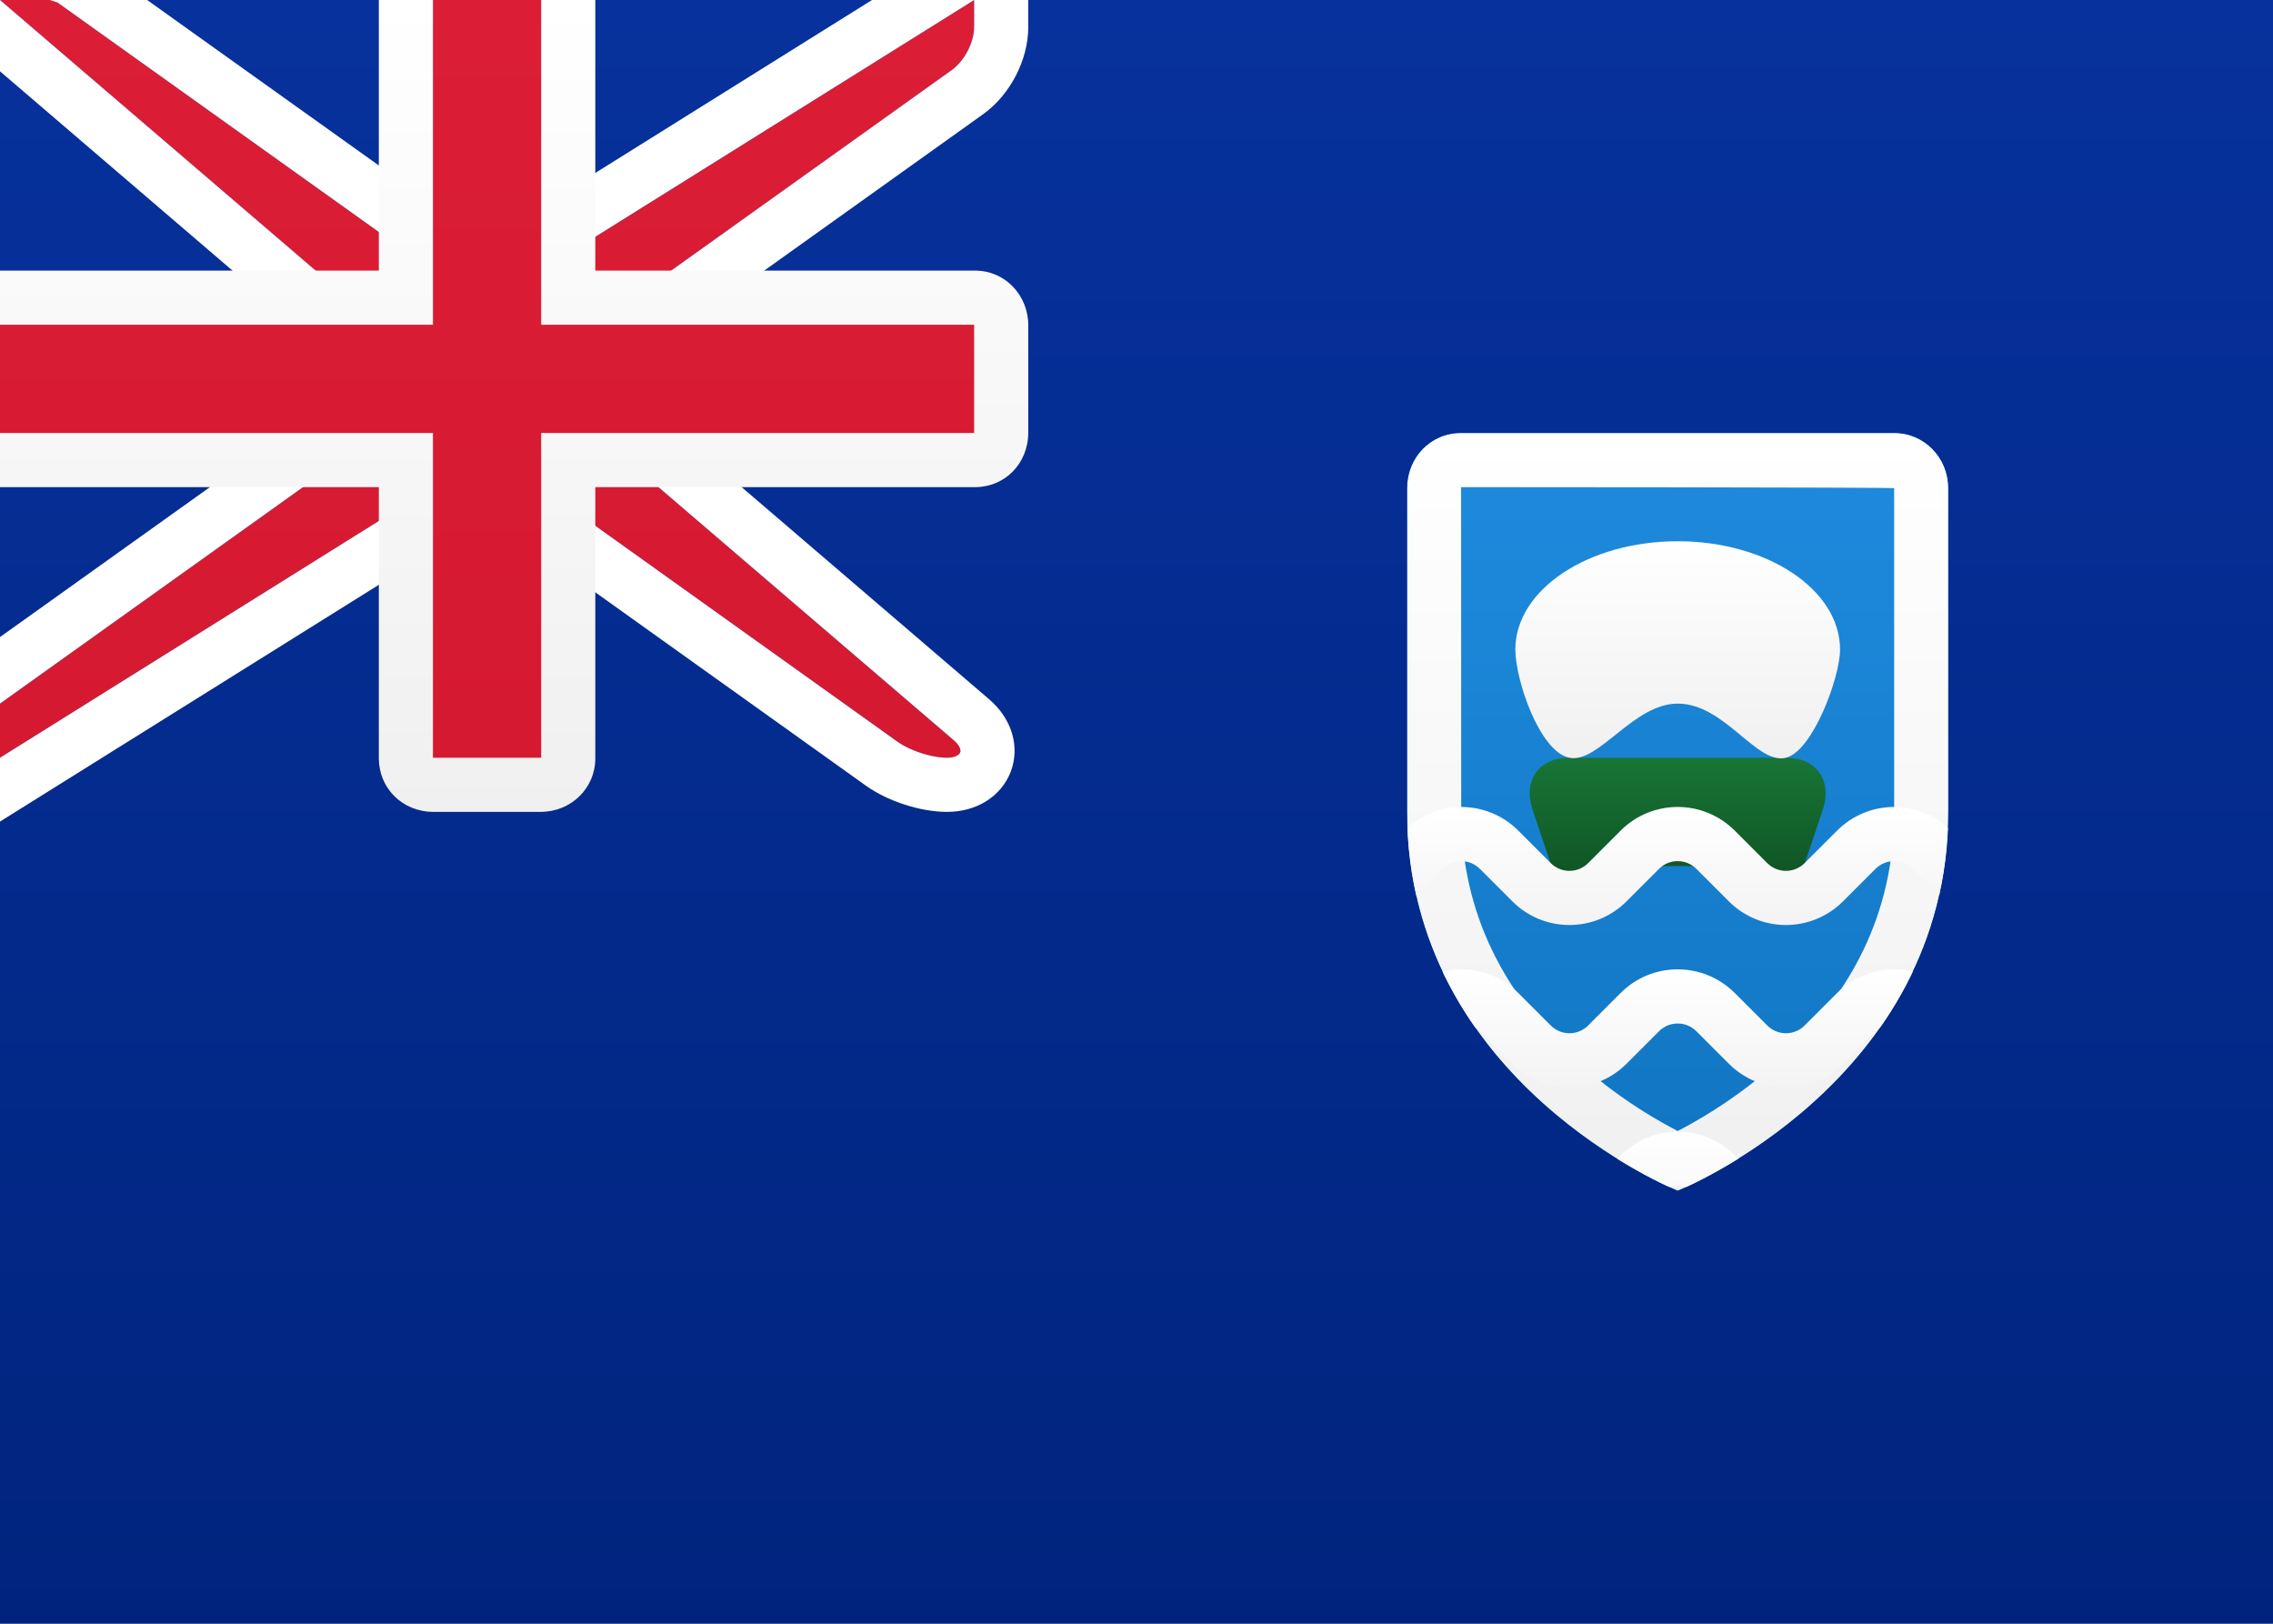
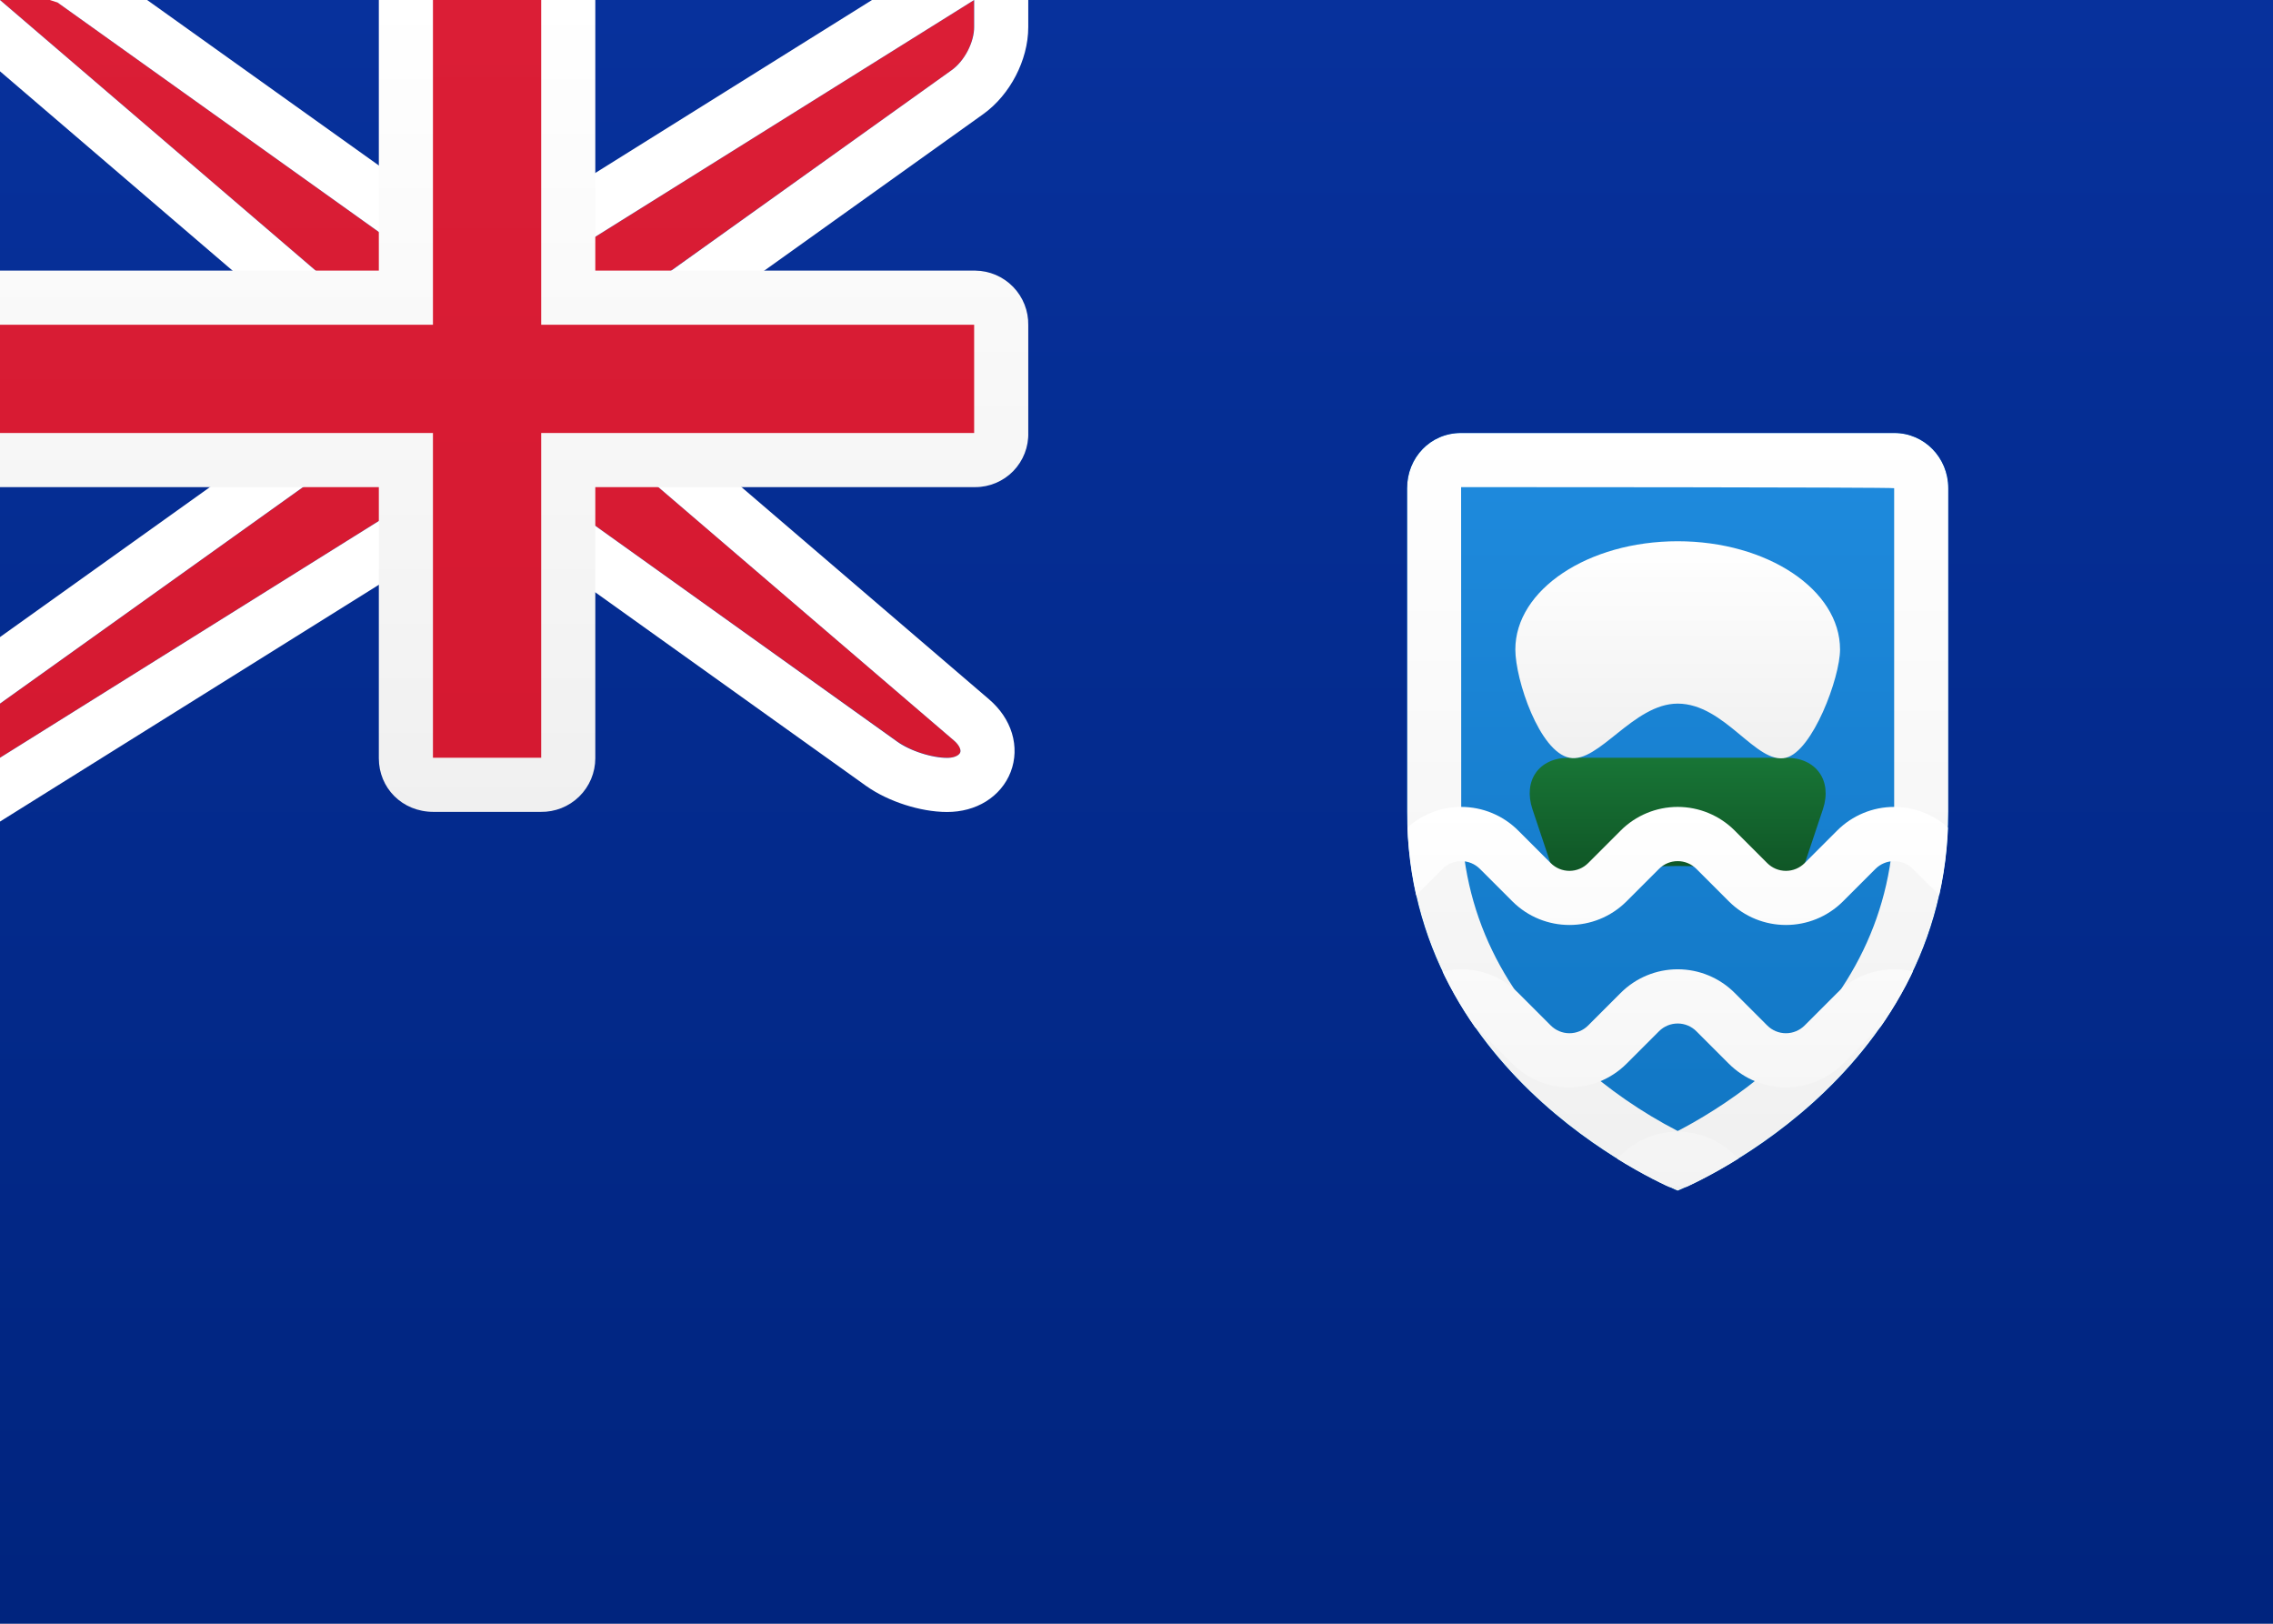
- <svg xmlns="http://www.w3.org/2000/svg" xmlns:xlink="http://www.w3.org/1999/xlink" width="21px" height="15px" viewBox="0 0 21 15" version="1.1">
+ <svg xmlns="http://www.w3.org/2000/svg" xmlns:xlink="http://www.w3.org/1999/xlink" width="21" height="15">
  <defs>
-     <linearGradient x1="50%" y1="0%" x2="50%" y2="100%" id="linearGradient-1">
-       <stop stop-color="#FFFFFF" offset="0%" />
+     <linearGradient x1="50%" y1="0%" x2="50%" y2="100%" id="a">
+       <stop stop-color="#FFF" offset="0%" />
      <stop stop-color="#F0F0F0" offset="100%" />
    </linearGradient>
-     <linearGradient x1="50%" y1="0%" x2="50%" y2="100%" id="linearGradient-2">
+     <linearGradient x1="50%" y1="0%" x2="50%" y2="100%" id="b">
      <stop stop-color="#07319C" offset="0%" />
      <stop stop-color="#00247E" offset="100%" />
    </linearGradient>
-     <linearGradient x1="50%" y1="0%" x2="50%" y2="100%" id="linearGradient-3">
+     <linearGradient x1="50%" y1="0%" x2="50%" y2="100%" id="d">
      <stop stop-color="#1F8BDE" offset="0%" />
      <stop stop-color="#1075C2" offset="100%" />
    </linearGradient>
-     <path d="M0,3.5 L1.54164674e-17,0.51 C6.90218757e-18,0.228 0.215,0 0.498,0 L4.502,0 C4.777,0 5,0.227 5,0.51 L5,3.5 C5,6 2.5,7 2.5,7 C2.5,7 0,6 0,3.5 Z" id="path-4" />
-     <linearGradient x1="50%" y1="0%" x2="50%" y2="100%" id="linearGradient-6">
-       <stop stop-color="#FFFFFF" offset="0%" />
+     <linearGradient x1="50%" y1="0%" x2="50%" y2="100%" id="e">
+       <stop stop-color="#FFF" offset="0%" />
      <stop stop-color="#F0F0F0" offset="100%" />
    </linearGradient>
-     <linearGradient x1="50%" y1="0%" x2="50%" y2="100%" id="linearGradient-7">
+     <linearGradient x1="50%" y1="0%" x2="50%" y2="100%" id="g">
      <stop stop-color="#187536" offset="0%" />
      <stop stop-color="#0E5023" offset="100%" />
    </linearGradient>
-     <linearGradient x1="50%" y1="0%" x2="50%" y2="100%" id="linearGradient-8">
+     <linearGradient x1="50%" y1="0%" x2="50%" y2="100%" id="h">
      <stop stop-color="#DB1E36" offset="0%" />
      <stop stop-color="#D51931" offset="100%" />
    </linearGradient>
-     <path d="M3.5,3 L0,0 L0.5,0 L4,2.5 L5,2.5 L9,0 L9,0.25 C9,0.388 8.913,0.562 8.792,0.649 L5.5,3 L5.5,4 L8.812,6.839 C8.916,6.928 8.884,7 8.75,7 L8.75,7 C8.612,7 8.413,6.938 8.292,6.851 L5,4.5 L4,4.5 L0,7 L0,6.5 L3.5,4 L3.5,3 Z" id="path-9" />
+     <path d="M0 3.5V.51C0 .228.215 0 .498 0h4.004C4.777 0 5 .227 5 .51V3.5C5 6 2.5 7 2.5 7S0 6 0 3.5z" id="c" />
+     <path d="M3.5 3 0 0h.5L4 2.5h1L9 0v.25a.537.537 0 0 1-.208.399L5.5 3v1l3.312 2.839c.104.089.072.161-.062.161a.898.898 0 0 1-.458-.149L5 4.5H4L0 7v-.5L3.5 4V3z" id="i" />
  </defs>
-   <g id="Symbols" stroke="none" stroke-width="1" fill="none" fill-rule="evenodd">
-     <g id="FK">
-       <rect id="FlagBackground" fill="url(#linearGradient-1)" x="0" y="0" width="21" height="15" />
-       <rect id="Mask-Copy" fill="url(#linearGradient-2)" x="0" y="0" width="21" height="15" />
-       <g id="Rectangle-1105" transform="translate(13, 4)">
-         <mask id="mask-5" fill="white">
-           <use xlink:href="#path-4" />
-         </mask>
-         <use id="Mask" fill="url(#linearGradient-3)" xlink:href="#path-4" />
-         <path d="M0,3.5 L1.54164674e-17,0.51 C6.90218757e-18,0.228 0.215,0 0.498,0 L4.502,0 C4.777,0 5,0.227 5,0.51 L5,3.5 C5,6 2.5,7 2.5,7 C2.5,7 0,6 0,3.5 Z M2.644,6.37 C2.907,6.221 3.171,6.036 3.416,5.816 C4.099,5.201 4.5,4.439 4.5,3.5 L4.5,0.51 C4.5,0.501 0.499,0.5 0.499,0.5 C0.499,0.501 0.5,3.5 0.5,3.5 C0.5,4.439 0.901,5.201 1.584,5.816 C1.829,6.036 2.093,6.221 2.356,6.37 C2.409,6.4 2.457,6.426 2.5,6.448 C2.543,6.426 2.591,6.4 2.644,6.37 Z" id="Mask" fill="url(#linearGradient-6)" fill-rule="nonzero" mask="url(#mask-5)" />
-         <path d="M1.158,3.475 C1.071,3.212 1.216,3 1.495,3 L3.505,3 C3.778,3 3.93,3.209 3.842,3.475 L3.658,4.025 C3.571,4.288 3.363,4.331 3.134,4.158 C3.134,4.158 3.222,4 2.5,4 C1.778,4 1.866,4.158 1.866,4.158 C1.664,4.347 1.43,4.291 1.342,4.025 L1.158,3.475 Z" id="Rectangle-1243" fill="url(#linearGradient-7)" mask="url(#mask-5)" />
-         <path d="M1.5,3 C1.771,3.054 2.09,2.5 2.5,2.5 C2.937,2.5 3.226,3.067 3.5,3 C3.746,2.94 4,2.261 4,2 C4,1.448 3.328,1 2.5,1 C1.672,1 1,1.448 1,2 C1,2.279 1.223,2.945 1.5,3 Z" id="Oval-223" fill="url(#linearGradient-1)" mask="url(#mask-5)" />
-         <path d="M-0.323,6.177 C-0.245,6.099 -0.245,6.099 0.027,5.827 L0.327,5.527 C0.423,5.431 0.577,5.431 0.673,5.527 L0.973,5.827 C1.264,6.118 1.735,6.118 2.027,5.827 L2.327,5.527 C2.423,5.431 2.577,5.431 2.673,5.527 L2.973,5.827 C3.264,6.118 3.735,6.118 4.027,5.827 L4.327,5.527 C4.423,5.431 4.577,5.431 4.673,5.527 L4.973,5.827 L5.15,6.004 L5.504,5.65 L5.327,5.473 L5.027,5.173 C4.735,4.882 4.264,4.882 3.973,5.173 L3.673,5.473 C3.577,5.569 3.423,5.569 3.327,5.473 L3.027,5.173 C2.735,4.882 2.264,4.882 1.973,5.173 L1.673,5.473 C1.577,5.569 1.423,5.569 1.327,5.473 L1.027,5.173 C0.735,4.882 0.264,4.882 -0.027,5.173 L-0.327,5.473 L-0.677,5.823 L-0.854,6 L-0.5,6.354 L-0.323,6.177 L-0.323,6.177 Z" id="Line-Copy" fill="url(#linearGradient-1)" fill-rule="nonzero" mask="url(#mask-5)" />
-         <path d="M-0.323,4.677 C-0.245,4.599 -0.245,4.599 0.027,4.327 L0.327,4.027 C0.423,3.931 0.577,3.931 0.673,4.027 L0.973,4.327 C1.264,4.618 1.735,4.618 2.027,4.327 L2.327,4.027 C2.423,3.931 2.577,3.931 2.673,4.027 L2.973,4.327 C3.264,4.618 3.735,4.618 4.027,4.327 L4.327,4.027 C4.423,3.931 4.577,3.931 4.673,4.027 L4.973,4.327 L5.15,4.504 L5.504,4.15 L5.327,3.973 L5.027,3.673 C4.735,3.382 4.264,3.382 3.973,3.673 L3.673,3.973 C3.577,4.069 3.423,4.069 3.327,3.973 L3.027,3.673 C2.735,3.382 2.264,3.382 1.973,3.673 L1.673,3.973 C1.577,4.069 1.423,4.069 1.327,3.973 L1.027,3.673 C0.735,3.382 0.264,3.382 -0.027,3.673 L-0.327,3.973 L-0.677,4.323 L-0.854,4.5 L-0.5,4.854 L-0.323,4.677 L-0.323,4.677 Z" id="Line-Copy-3" fill="url(#linearGradient-1)" fill-rule="nonzero" mask="url(#mask-5)" />
-         <path d="M-0.323,7.677 C-0.245,7.599 -0.245,7.599 0.027,7.327 L0.327,7.027 C0.423,6.931 0.577,6.931 0.673,7.027 L0.973,7.327 C1.264,7.618 1.735,7.618 2.027,7.327 L2.327,7.027 C2.423,6.931 2.577,6.931 2.673,7.027 L2.973,7.327 C3.264,7.618 3.735,7.618 4.027,7.327 L4.327,7.027 C4.423,6.931 4.577,6.931 4.673,7.027 L4.973,7.327 L5.15,7.504 L5.504,7.15 L5.327,6.973 L5.027,6.673 C4.735,6.382 4.264,6.382 3.973,6.673 L3.673,6.973 C3.577,7.069 3.423,7.069 3.327,6.973 L3.027,6.673 C2.735,6.382 2.264,6.382 1.973,6.673 L1.673,6.973 C1.577,7.069 1.423,7.069 1.327,6.973 L1.027,6.673 C0.735,6.382 0.264,6.382 -0.027,6.673 L-0.327,6.973 L-0.677,7.323 L-0.854,7.5 L-0.5,7.854 L-0.323,7.677 L-0.323,7.677 Z" id="Line-Copy-2" fill="url(#linearGradient-1)" fill-rule="nonzero" mask="url(#mask-5)" />
-       </g>
-       <g id="Rectangle-36">
-         <use fill="url(#linearGradient-8)" fill-rule="evenodd" xlink:href="#path-9" />
-         <path stroke="#FFFFFF" stroke-width="0.5" d="M3.25,3.115 L-0.676,-0.25 L0.5,-0.25 L0.645,-0.203 L4.08,2.25 L4.928,2.25 L9.25,-0.451 L9.25,0.25 C9.25,0.472 9.122,0.72 8.937,0.852 L5.75,3.129 L5.75,3.885 L8.975,6.649 C9.257,6.891 9.113,7.25 8.75,7.25 C8.557,7.25 8.308,7.17 8.146,7.055 L4.92,4.75 L4.072,4.75 L-0.25,7.451 L-0.25,6.371 L3.25,3.871 L3.25,3.115 Z" />
-       </g>
-       <path d="M0,2.5 L0,4.5 L3.5,4.5 L3.5,7.005 C3.5,7.278 3.714,7.5 4.005,7.5 L4.995,7.5 C5.274,7.5 5.5,7.284 5.5,7.005 L5.5,4.5 L9.01,4.5 C9.28,4.5 9.5,4.286 9.5,3.995 L9.5,3.005 C9.5,2.726 9.285,2.5 9.01,2.5 L5.5,2.5 L5.5,0 L3.5,0 L3.5,2.5 L0,2.5 Z" id="Rectangle-2" fill="url(#linearGradient-1)" />
-       <polygon id="Rectangle-36" fill="url(#linearGradient-8)" points="0 3 4 3 4 2.5 4 0 5 0 5 2.5 5 3 9 3 9 4 5 4 5 4.5 5 7 4 7 4 4.5 4 4 0 4" />
+   <g fill="none" fill-rule="evenodd">
+     <path fill="url(#a)" d="M0 0h21v15H0z" />
+     <path fill="url(#b)" d="M0 0h21v15H0z" />
+     <g transform="translate(13 4)">
+       <mask id="f" fill="#fff">
+         <use xlink:href="#c" />
+       </mask>
+       <use fill="url(#d)" xlink:href="#c" />
+       <path d="M0 3.5V.51C0 .228.215 0 .498 0h4.004C4.777 0 5 .227 5 .51V3.5C5 6 2.5 7 2.5 7S0 6 0 3.5zm2.644 2.87c.263-.15.527-.334.772-.554C4.099 5.2 4.5 4.439 4.5 3.5V.51C4.5.5.499.5.499.5l.001 3c0 .939.401 1.701 1.084 2.316a4.398 4.398 0 0 0 .916.632c.043-.022.091-.048.144-.078z" fill="url(#e)" fill-rule="nonzero" mask="url(#f)" />
+       <path d="M1.158 3.475C1.071 3.212 1.216 3 1.495 3h2.01c.273 0 .425.209.337.475l-.184.55c-.087.263-.295.306-.524.133 0 0 .088-.158-.634-.158s-.634.158-.634.158c-.202.189-.436.133-.524-.133l-.184-.55z" fill="url(#g)" mask="url(#f)" />
+       <path d="M1.5 3c.27.054.59-.5 1-.5.437 0 .726.567 1 .5.246-.06.5-.739.5-1 0-.552-.672-1-1.5-1S1 1.448 1 2c0 .28.223.945.5 1z" fill="url(#a)" mask="url(#f)" />
+       <path d="m-.323 6.177.35-.35.3-.3a.244.244 0 0 1 .346 0l.3.3c.291.29.762.291 1.054 0l.3-.3a.244.244 0 0 1 .346 0l.3.3c.291.29.762.291 1.054 0l.3-.3a.244.244 0 0 1 .346 0l.3.3.177.177.354-.354-.177-.177-.3-.3a.744.744 0 0 0-1.054 0l-.3.3a.244.244 0 0 1-.346 0l-.3-.3a.744.744 0 0 0-1.054 0l-.3.3a.244.244 0 0 1-.346 0l-.3-.3a.744.744 0 0 0-1.054 0l-.3.3-.35.35L-.854 6l.354.354.177-.177zM-.323 4.677l.35-.35.3-.3a.244.244 0 0 1 .346 0l.3.3c.291.29.762.291 1.054 0l.3-.3a.244.244 0 0 1 .346 0l.3.3c.291.29.762.291 1.054 0l.3-.3a.244.244 0 0 1 .346 0l.3.3.177.177.354-.354-.177-.177-.3-.3a.744.744 0 0 0-1.054 0l-.3.3a.244.244 0 0 1-.346 0l-.3-.3a.744.744 0 0 0-1.054 0l-.3.3a.244.244 0 0 1-.346 0l-.3-.3a.744.744 0 0 0-1.054 0l-.3.3-.35.35-.177.177.354.354.177-.177zM-.323 7.677l.35-.35.3-.3a.244.244 0 0 1 .346 0l.3.3c.291.29.762.291 1.054 0l.3-.3a.244.244 0 0 1 .346 0l.3.3c.291.29.762.291 1.054 0l.3-.3a.244.244 0 0 1 .346 0l.3.3.177.177.354-.354-.177-.177-.3-.3a.744.744 0 0 0-1.054 0l-.3.3a.244.244 0 0 1-.346 0l-.3-.3a.744.744 0 0 0-1.054 0l-.3.3a.244.244 0 0 1-.346 0l-.3-.3a.744.744 0 0 0-1.054 0l-.3.3-.35.35-.177.177.354.354.177-.177z" fill="url(#a)" fill-rule="nonzero" mask="url(#f)" />
    </g>
+     <use fill="url(#h)" xlink:href="#i" />
+     <path stroke="#FFF" stroke-width=".5" d="M3.25 3.115-.676-.25H.5l.145.047L4.08 2.25h.848L9.25-.451V.25c0 .222-.128.47-.313.602L5.75 3.13v.756l3.225 2.764c.282.242.138.601-.225.601-.193 0-.442-.08-.604-.195L4.92 4.75h-.848L-.25 7.451v-1.08l3.5-2.5v-.756z" />
+     <path d="M0 2.5v2h3.5v2.505c0 .273.214.495.505.495h.99a.496.496 0 0 0 .505-.495V4.5h3.51a.49.49 0 0 0 .49-.505v-.99a.495.495 0 0 0-.49-.505H5.5V0h-2v2.5H0z" fill="url(#a)" />
+     <path fill="url(#h)" d="M0 3h4V0h1v3h4v1H5v3H4V4H0z" />
  </g>
</svg>
